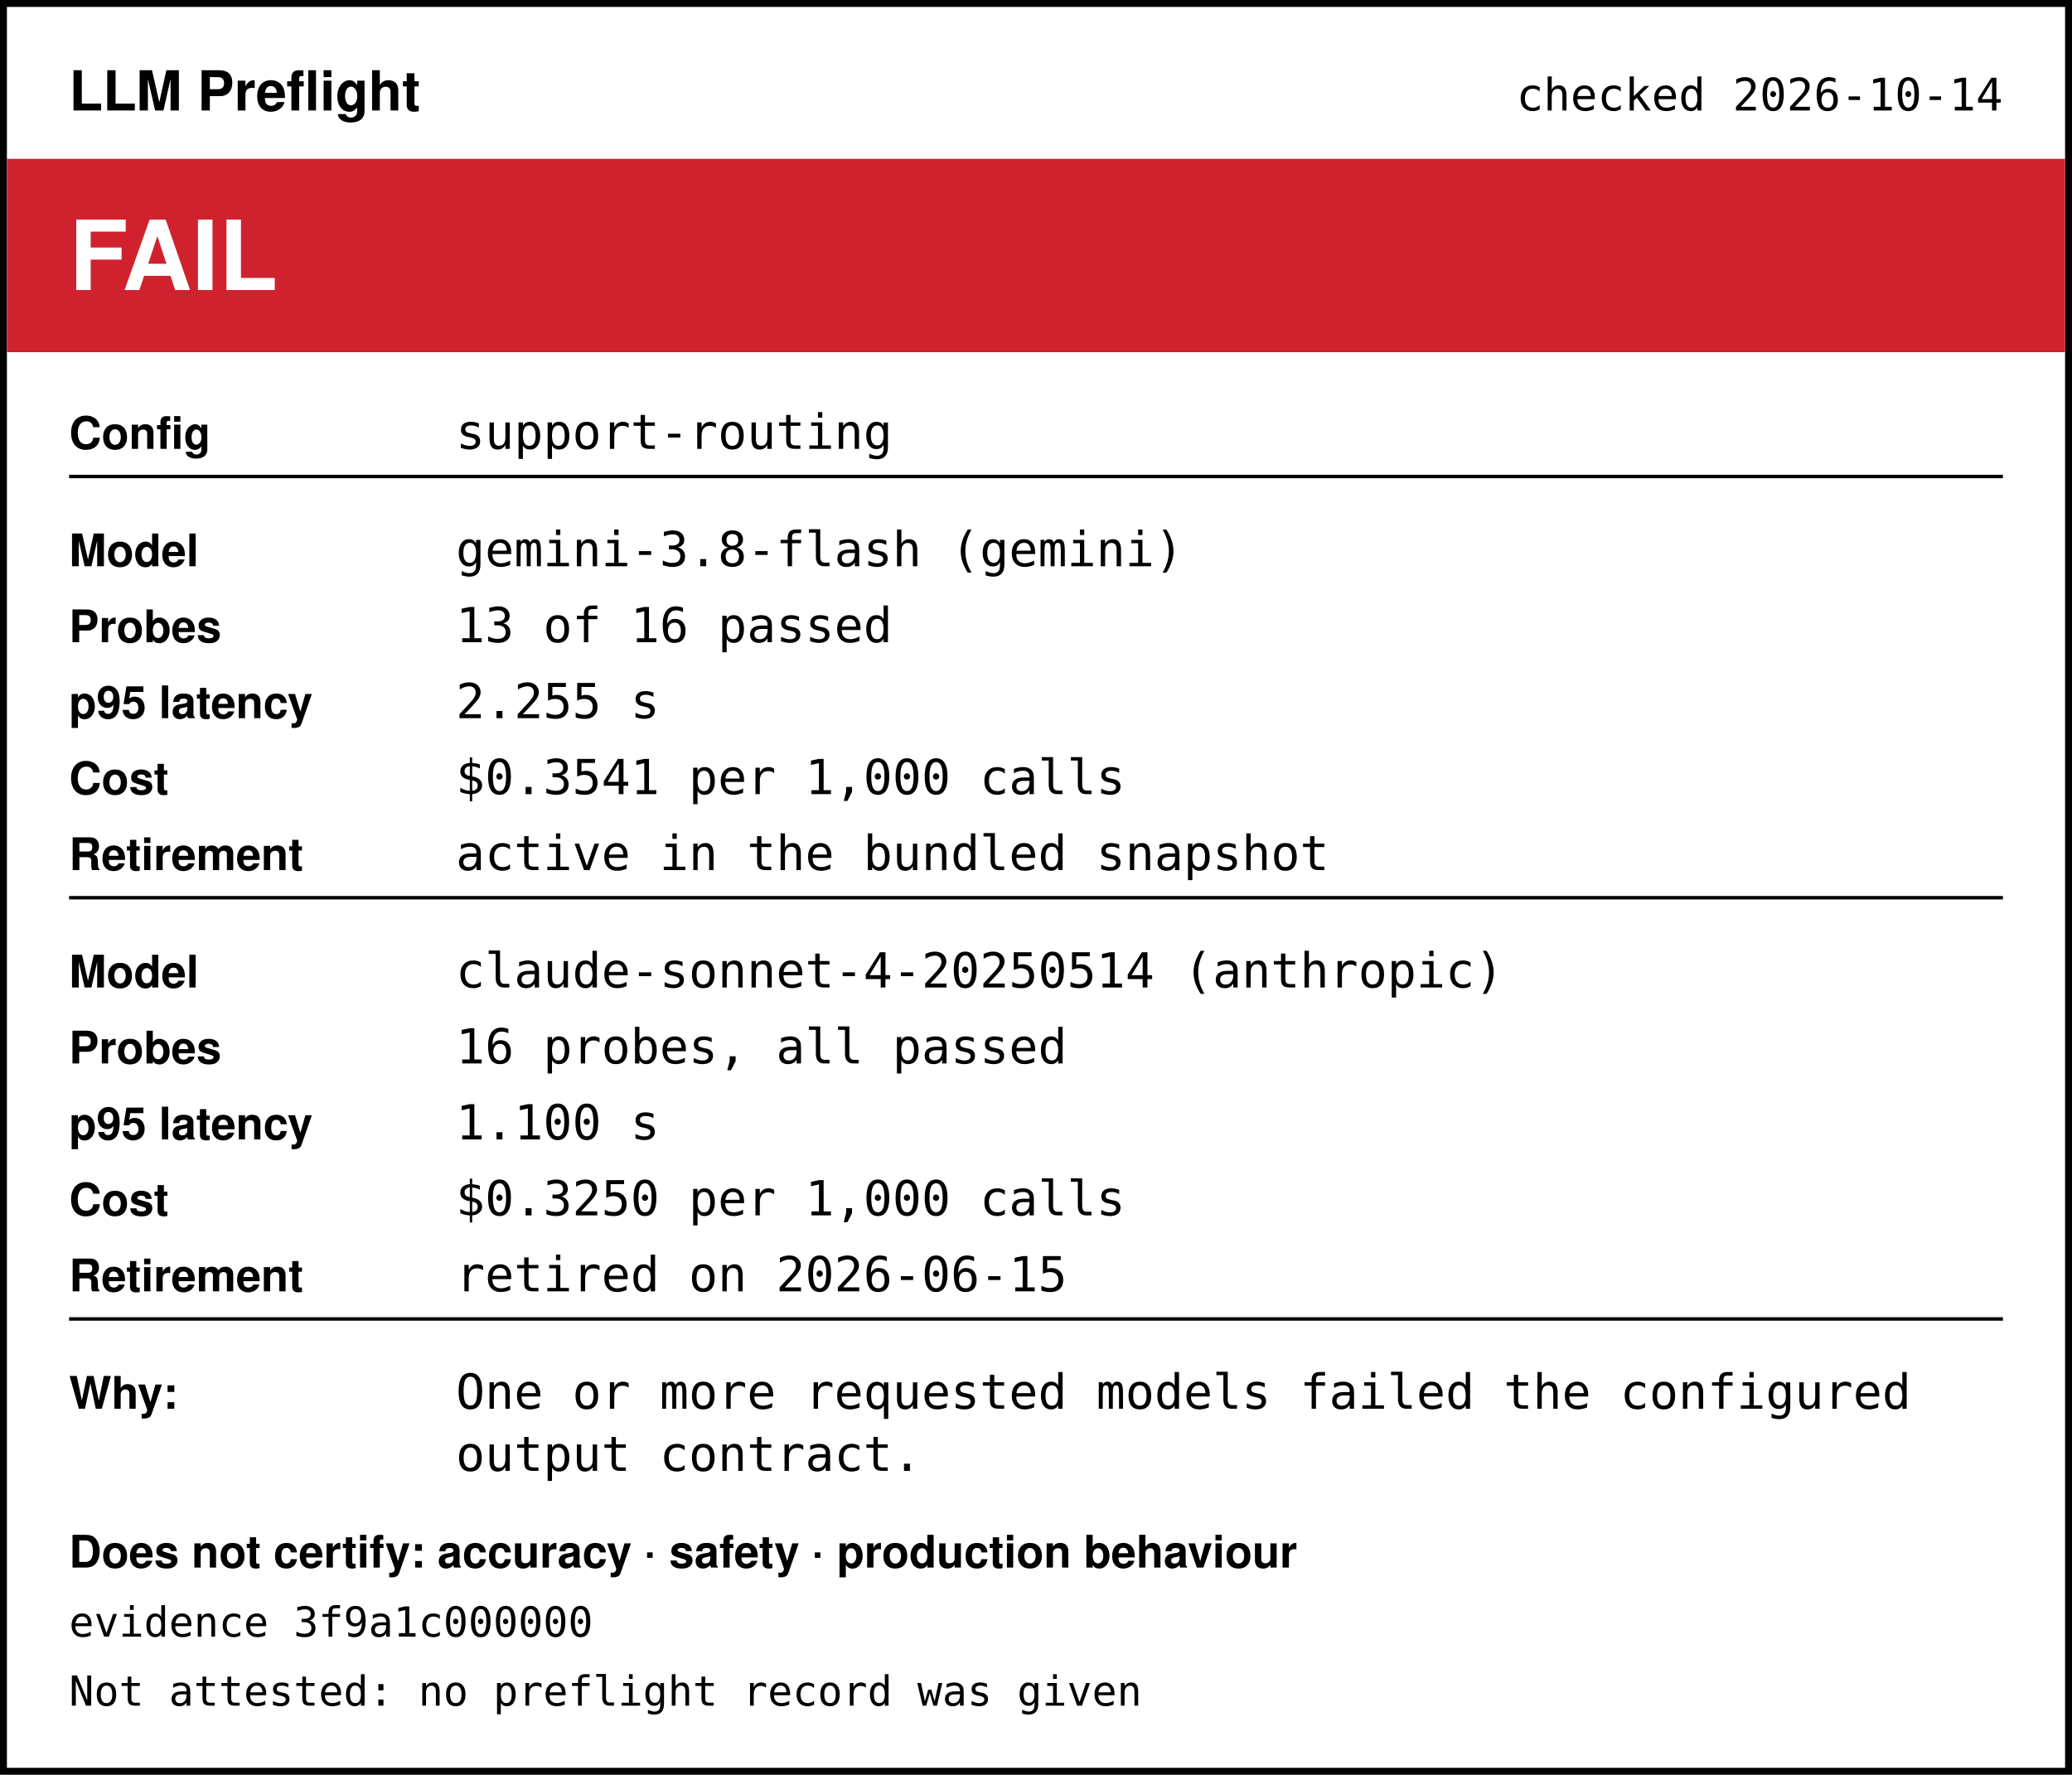
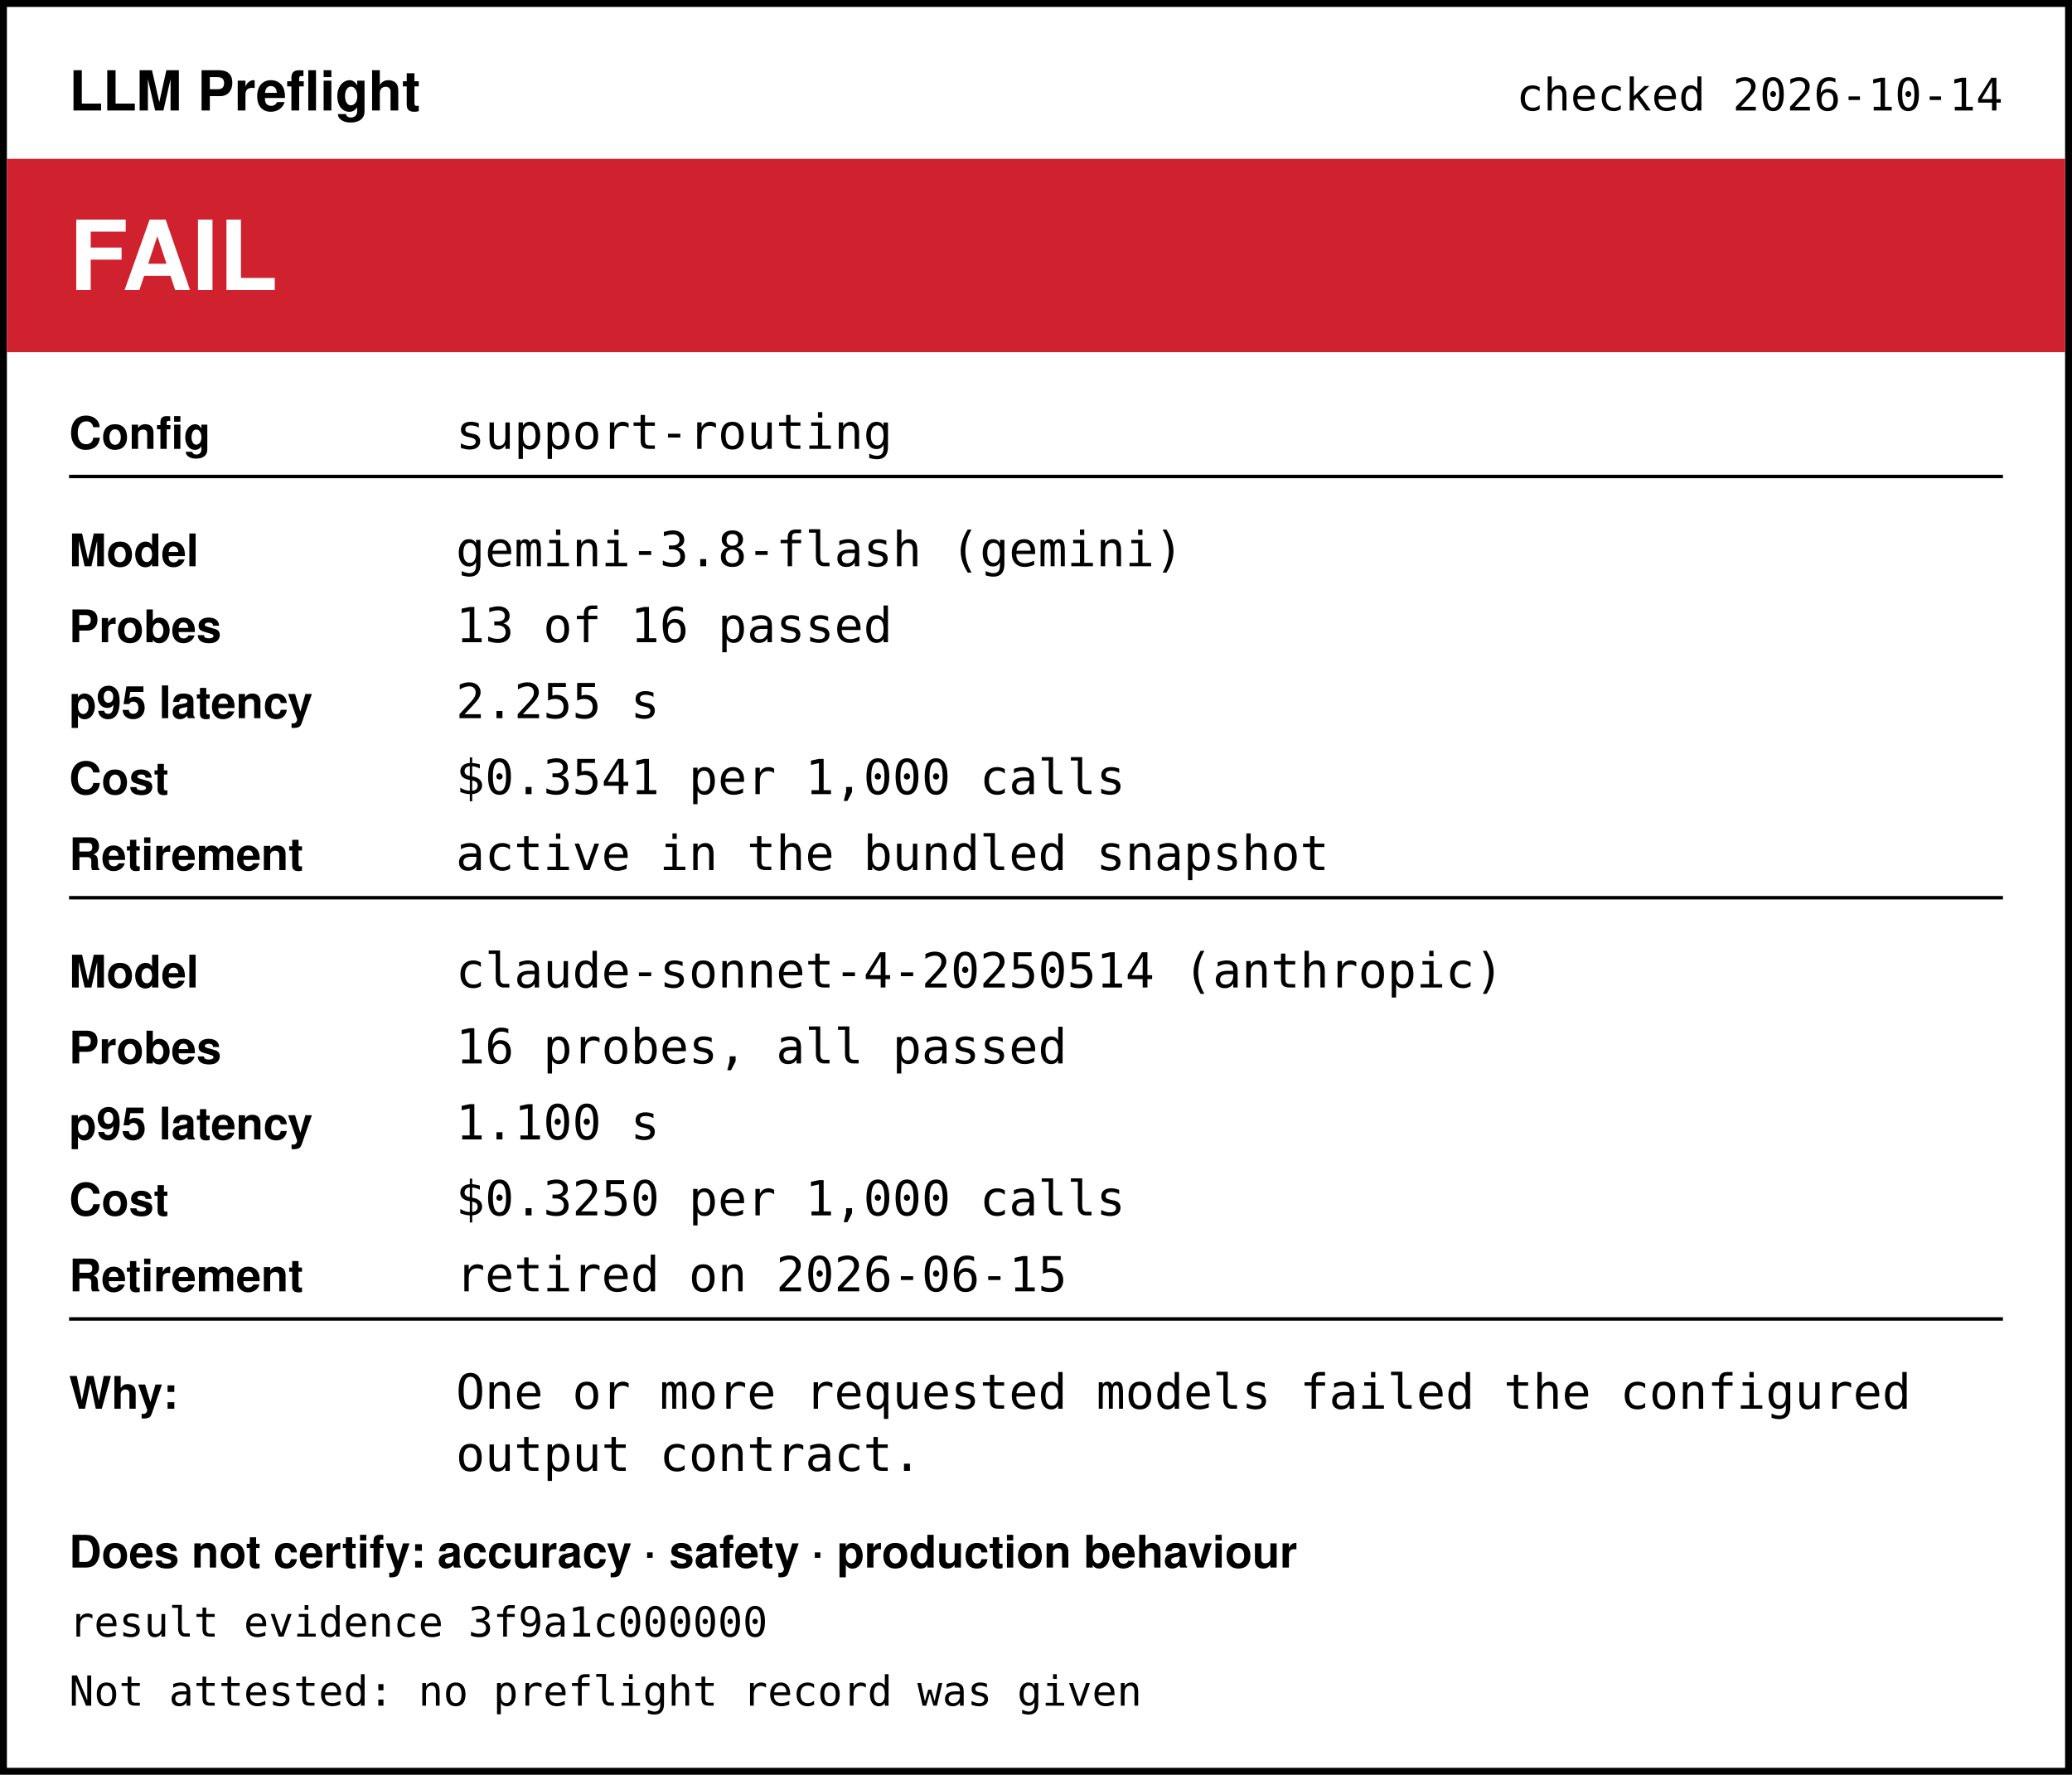
<svg xmlns="http://www.w3.org/2000/svg" width="600" height="514" viewBox="0 0 600 514" role="img" aria-labelledby="card-title card-desc" font-family="Helvetica, Arial, sans-serif" fill="#000000">
  <rect x="1" y="1" width="598" height="512" fill="#ffffff" stroke="#000000" stroke-width="2" />
  <text x="20" y="32" font-size="16" font-weight="700">LLM Preflight</text>
  <text x="580" y="32" font-size="13" font-family="ui-monospace, Menlo, Consolas, DejaVu Sans Mono, monospace" text-anchor="end">checked 2026-10-14</text>
  <rect x="2" y="46" width="596" height="56" fill="#cf222e" />
  <text x="20" y="84" font-size="28" font-weight="700" fill="#ffffff">FAIL</text>
  <text x="20" y="130" font-size="13" font-weight="700">Config</text>
  <text x="132" y="130" font-size="14" font-family="ui-monospace, Menlo, Consolas, DejaVu Sans Mono, monospace">support-routing</text>
  <line x1="20" y1="138" x2="580" y2="138" stroke="#000000" stroke-width="1" />
  <text x="20" y="164" font-size="13" font-weight="700">Model</text>
  <text x="132" y="164" font-size="14" font-family="ui-monospace, Menlo, Consolas, DejaVu Sans Mono, monospace">gemini-3.8-flash (gemini)</text>
  <text x="20" y="186" font-size="13" font-weight="700">Probes</text>
  <text x="132" y="186" font-size="14" font-family="ui-monospace, Menlo, Consolas, DejaVu Sans Mono, monospace">13 of 16 passed</text>
  <text x="20" y="208" font-size="13" font-weight="700">p95 latency</text>
  <text x="132" y="208" font-size="14" font-family="ui-monospace, Menlo, Consolas, DejaVu Sans Mono, monospace">2.255 s</text>
  <text x="20" y="230" font-size="13" font-weight="700">Cost</text>
  <text x="132" y="230" font-size="14" font-family="ui-monospace, Menlo, Consolas, DejaVu Sans Mono, monospace">$0.3541 per 1,000 calls</text>
  <text x="20" y="252" font-size="13" font-weight="700">Retirement</text>
  <text x="132" y="252" font-size="14" font-family="ui-monospace, Menlo, Consolas, DejaVu Sans Mono, monospace">active in the bundled snapshot</text>
  <line x1="20" y1="260" x2="580" y2="260" stroke="#000000" stroke-width="1" />
  <text x="20" y="286" font-size="13" font-weight="700">Model</text>
  <text x="132" y="286" font-size="14" font-family="ui-monospace, Menlo, Consolas, DejaVu Sans Mono, monospace">claude-sonnet-4-20250514 (anthropic)</text>
  <text x="20" y="308" font-size="13" font-weight="700">Probes</text>
  <text x="132" y="308" font-size="14" font-family="ui-monospace, Menlo, Consolas, DejaVu Sans Mono, monospace">16 probes, all passed</text>
  <text x="20" y="330" font-size="13" font-weight="700">p95 latency</text>
  <text x="132" y="330" font-size="14" font-family="ui-monospace, Menlo, Consolas, DejaVu Sans Mono, monospace">1.100 s</text>
  <text x="20" y="352" font-size="13" font-weight="700">Cost</text>
  <text x="132" y="352" font-size="14" font-family="ui-monospace, Menlo, Consolas, DejaVu Sans Mono, monospace">$0.3250 per 1,000 calls</text>
  <text x="20" y="374" font-size="13" font-weight="700">Retirement</text>
  <text x="132" y="374" font-size="14" font-family="ui-monospace, Menlo, Consolas, DejaVu Sans Mono, monospace">retired on 2026-06-15</text>
  <line x1="20" y1="382" x2="580" y2="382" stroke="#000000" stroke-width="1" />
  <text x="20" y="408" font-size="13" font-weight="700">Why:</text>
  <text x="132" y="408" font-size="14" font-family="ui-monospace, Menlo, Consolas, DejaVu Sans Mono, monospace">One or more requested models failed the configured</text>
  <text x="132" y="426" font-size="14" font-family="ui-monospace, Menlo, Consolas, DejaVu Sans Mono, monospace">output contract.</text>
  <text x="20" y="454" font-size="13" font-weight="700">Does not certify: accuracy · safety · production behaviour</text>
-   <text x="20" y="474" font-size="12" font-family="ui-monospace, Menlo, Consolas, DejaVu Sans Mono, monospace">evidence 3f9a1c000000</text>
+   <text x="20" y="474" font-size="12" font-family="ui-monospace, Menlo, Consolas, DejaVu Sans Mono, monospace">result evidence 3f9a1c000000</text>
  <text x="20" y="494" font-size="12" font-family="ui-monospace, Menlo, Consolas, DejaVu Sans Mono, monospace">Not attested: no preflight record was given</text>
</svg>
